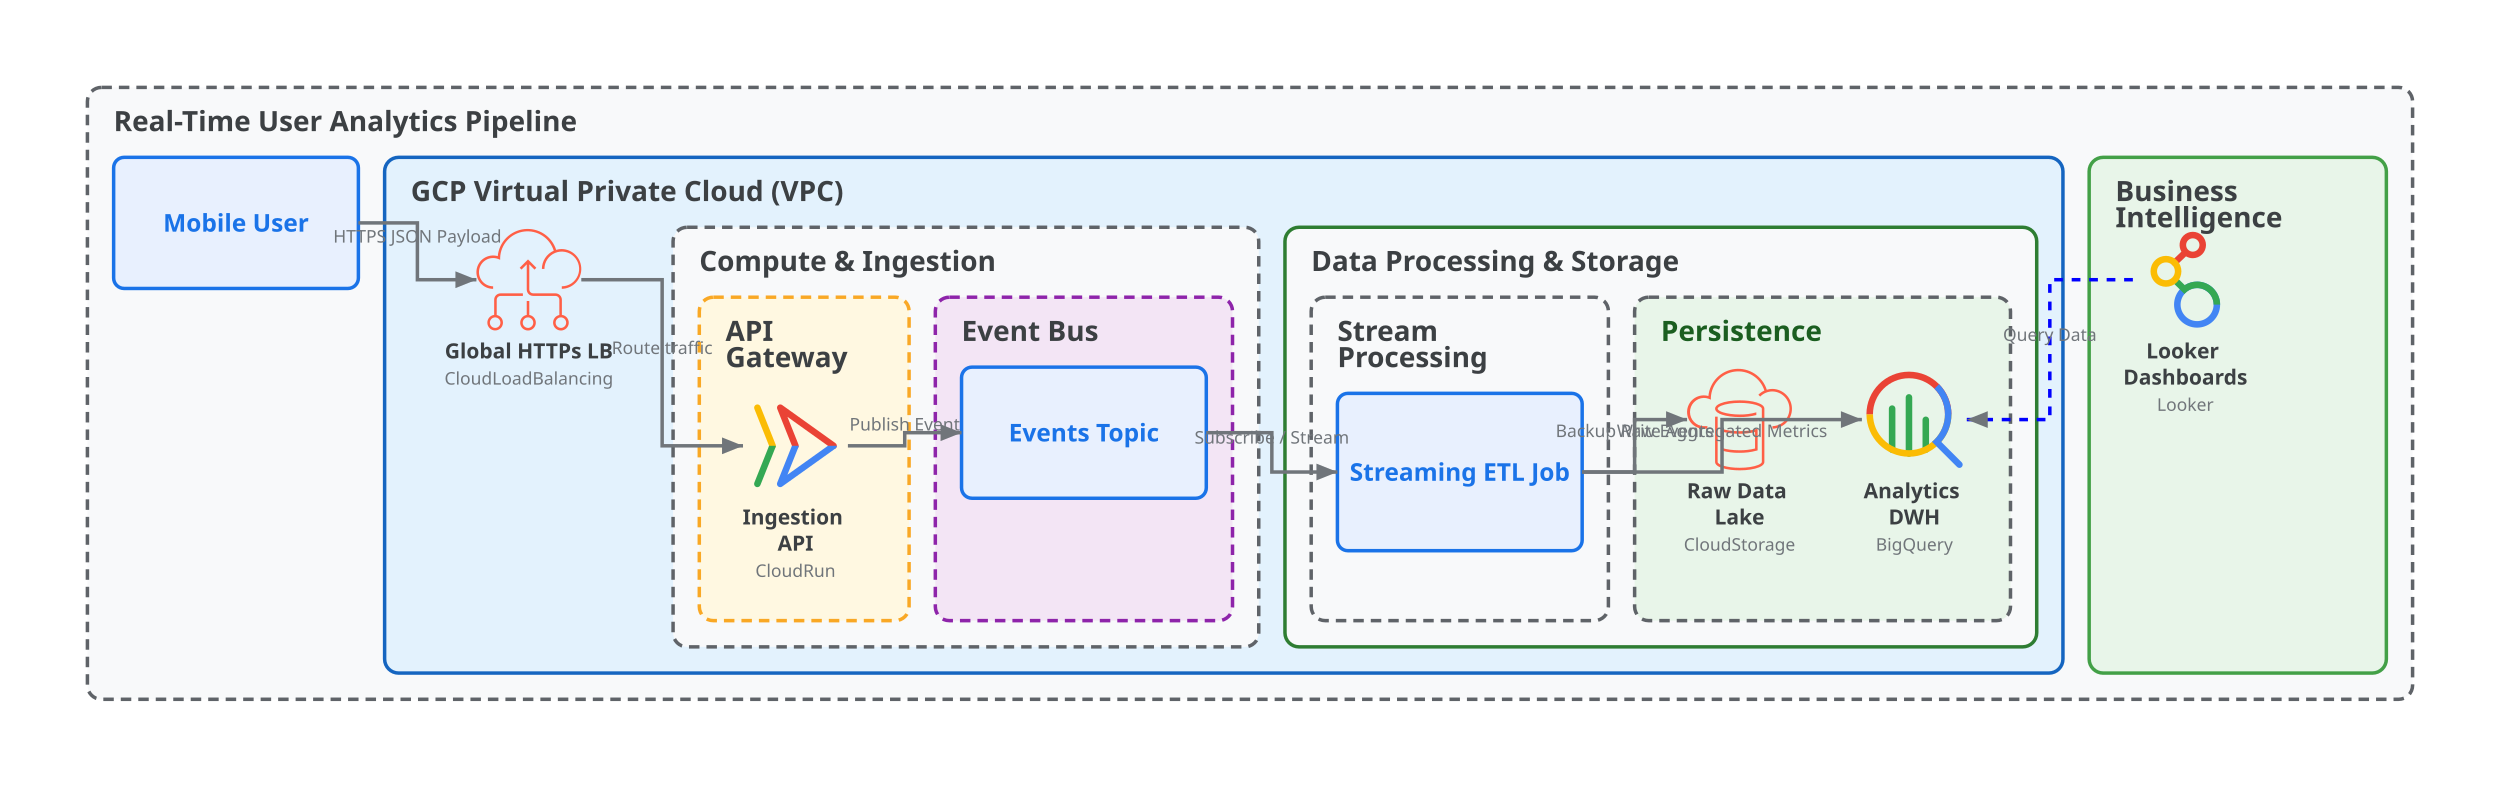
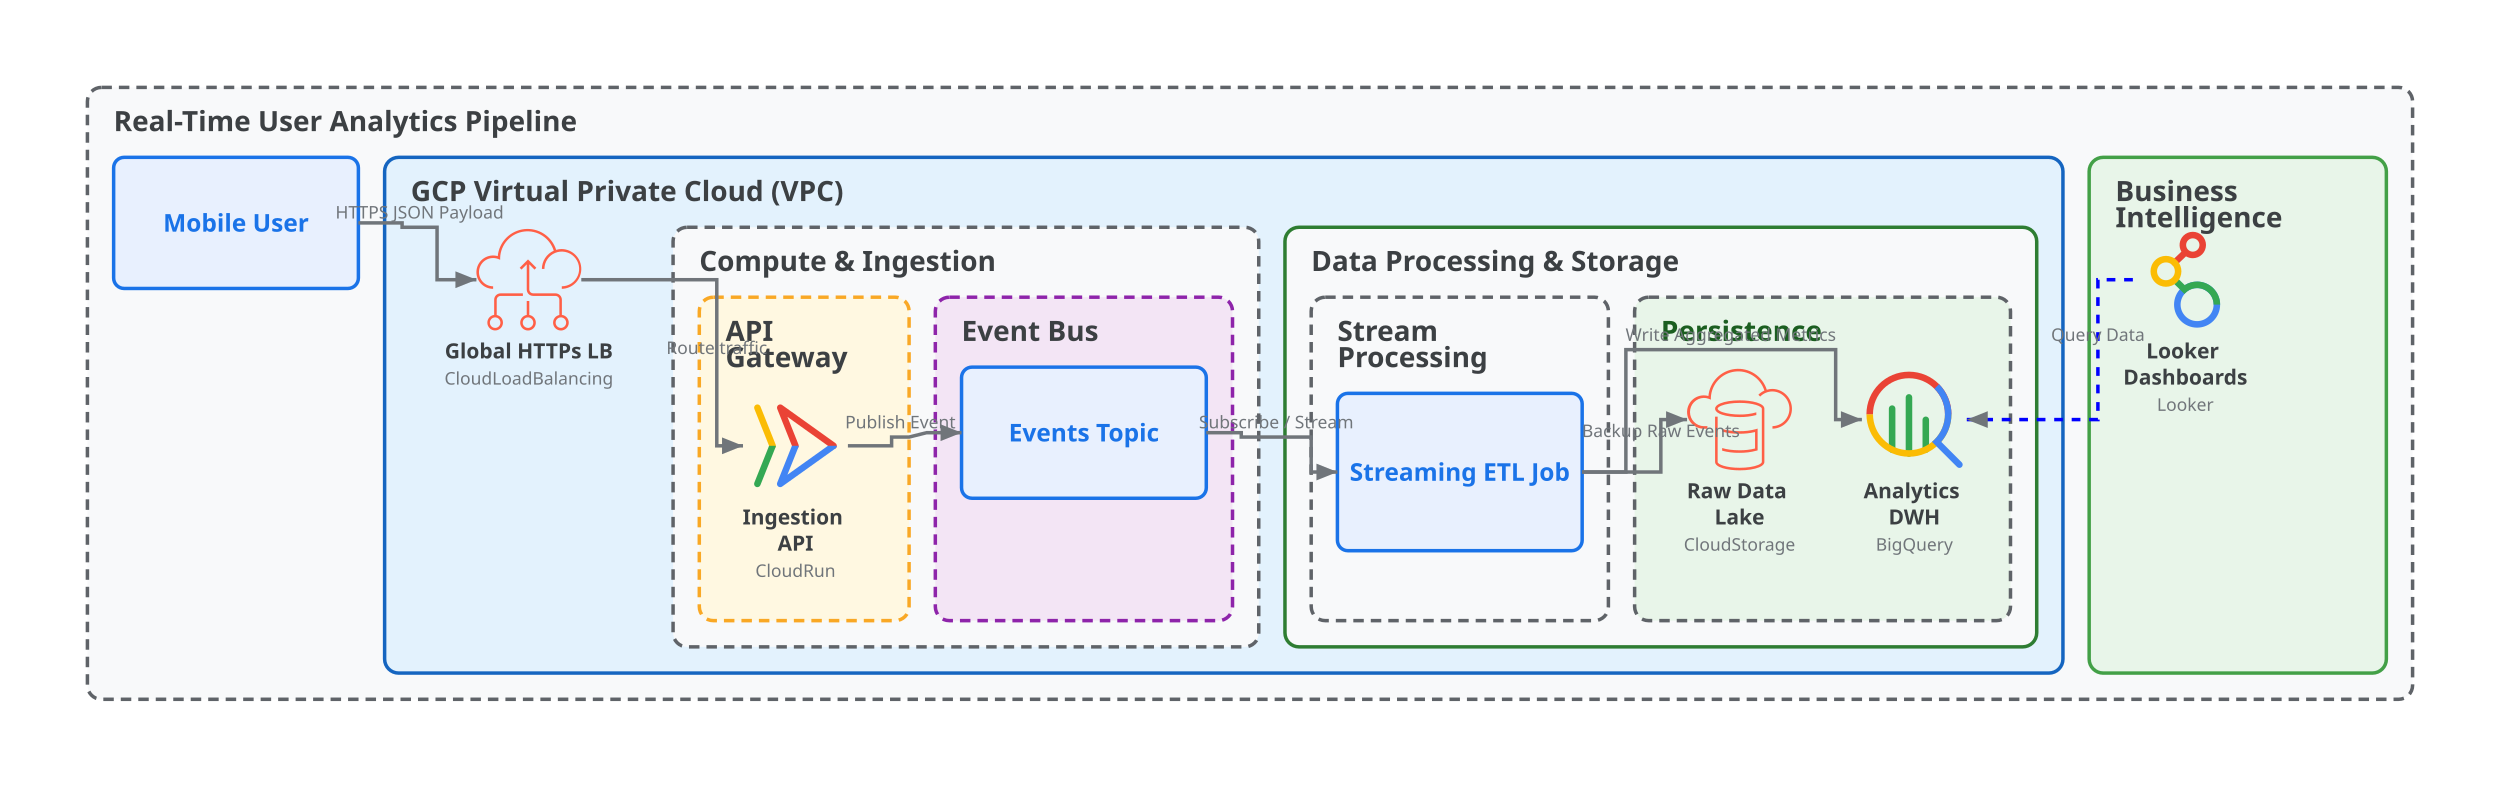
<svg xmlns="http://www.w3.org/2000/svg" width="1430.0" height="450">
  <defs>
    <marker id="arrow" viewBox="0 0 10 10" refX="10" refY="5" markerWidth="6" markerHeight="6" orient="auto-start-reverse">
      <path d="M 0 1 L 10 5 L 0 9 z" fill="#70757A" />
    </marker>
  </defs>
  <rect x="50" y="50" width="1330.0" height="350" fill="#F8F9FA" stroke="#5F6368" stroke-width="2" stroke-dasharray="6,4" rx="8" />
  <text x="65" y="75" font-family="sans-serif" font-size="16" fill="#3C4043" font-weight="bold" text-anchor="start">
    <tspan x="65" dy="0">Real-Time User Analytics Pipeline</tspan>
  </text>
  <rect x="65" y="90" width="140" height="75" fill="#E8F0FE" stroke="#1A73E8" stroke-width="2" rx="6" />
  <text x="135.0" y="132.5" font-family="sans-serif" font-size="14" fill="#1A73E8" font-weight="bold" text-anchor="middle">
    <tspan x="135.0" dy="0">Mobile User</tspan>
  </text>
  <rect x="220" y="90" width="960.0" height="295" fill="#E3F2FD" stroke="#1565C0" stroke-width="2" rx="8" />
  <text x="235" y="115" font-family="sans-serif" font-size="16" fill="#3C4043" font-weight="bold" text-anchor="start">
    <tspan x="235" dy="0">GCP Virtual Private Cloud (VPC)</tspan>
  </text>
  <svg x="272.5" y="130" width="60" height="60" viewBox="13.23 15.453 122.997 119.123">
    <path fill="#FF5F46" d="M113.39 39C111.14 39.011 108.903 39.348 106.75 40C104.306 32.265 99.261 25.614 92.471 21.176C85.68 16.738 77.563 14.787 69.498 15.654C61.432 16.521 53.915 20.152 48.223 25.931C42.531 31.711 39.014 39.282 38.27 47.36C35.577 46.576 32.747 46.38 29.972 46.785C27.197 47.191 24.541 48.188 22.185 49.709C19.829 51.23 17.827 53.24 16.315 55.603C14.804 57.965 13.818 60.625 13.424 63.402C13.03 66.179 13.238 69.008 14.033 71.698C14.828 74.387 16.192 76.875 18.032 78.991C19.873 81.108 22.146 82.804 24.699 83.965C27.253 85.126 30.025 85.724 32.83 85.72V82.72C30.42 82.722 28.038 82.198 25.851 81.185C23.664 80.172 21.724 78.694 20.167 76.855C18.61 75.015 17.473 72.857 16.836 70.533C16.198 68.209 16.075 65.773 16.476 63.396C16.877 61.02 17.791 58.759 19.155 56.772C20.519 54.785 22.3 53.119 24.374 51.891C26.448 50.663 28.765 49.903 31.163 49.663C33.562 49.422 35.984 49.708 38.26 50.5L39.1 50.82L41.1 51.62V49.16C41.393 41.575 44.363 34.338 49.482 28.733C54.601 23.128 61.54 19.516 69.068 18.538C76.596 17.561 84.227 19.28 90.608 23.391C96.99 27.503 101.709 33.741 103.93 41C99.795 42.842 96.28 45.84 93.809 49.633C91.337 53.427 90.015 57.853 90 62.38H93C92.998 58.355 94.19 54.42 96.424 51.072C98.659 47.725 101.835 45.115 105.553 43.573C109.271 42.031 113.362 41.626 117.31 42.409C121.258 43.192 124.885 45.129 127.733 47.973C130.58 50.818 132.52 54.443 133.307 58.39C134.094 62.337 133.693 66.429 132.155 70.148C130.616 73.868 128.01 77.047 124.664 79.285C121.319 81.523 117.385 82.718 113.36 82.72V85.72C119.468 85.594 125.283 83.079 129.558 78.714C133.833 74.35 136.227 68.484 136.227 62.375C136.227 56.266 133.833 50.4 129.558 46.036C125.283 41.672 119.468 39.156 113.36 39.03L113.39 39Z" />
    <path fill="#FF5F46" d="M37.05 116.36V98.49C37.05 97.296 37.524 96.152 38.368 95.308C39.212 94.464 40.356 93.99 41.55 93.99H67.75V91H41.55C39.562 91.003 37.656 91.794 36.25 93.2C34.844 94.606 34.053 96.512 34.05 98.5V116.26C31.77 116.553 29.683 117.693 28.205 119.454C26.726 121.214 25.963 123.467 26.068 125.763C26.173 128.06 27.138 130.233 28.771 131.851C30.404 133.47 32.586 134.415 34.883 134.499C37.181 134.583 39.426 133.8 41.173 132.306C42.92 130.812 44.041 128.715 44.314 126.432C44.587 124.149 43.991 121.847 42.646 119.983C41.3 118.119 39.303 116.83 37.05 116.37V116.36ZM35.19 131.54C33.965 131.54 32.768 131.177 31.75 130.496C30.732 129.815 29.938 128.848 29.47 127.716C29.002 126.585 28.88 125.34 29.12 124.139C29.359 122.938 29.95 121.835 30.817 120.969C31.683 120.104 32.787 119.515 33.989 119.278C35.19 119.04 36.435 119.164 37.566 119.634C38.697 120.104 39.663 120.899 40.342 121.918C41.021 122.938 41.382 124.135 41.38 125.36C41.38 126.172 41.22 126.977 40.909 127.727C40.597 128.478 40.141 129.159 39.566 129.733C38.991 130.307 38.309 130.762 37.558 131.072C36.807 131.382 36.002 131.541 35.19 131.54Z" />
    <path fill="#FF5F46" d="M75.25 116.31V100H72.25V116.33C69.977 116.707 67.928 117.924 66.511 119.742C65.094 121.559 64.412 123.842 64.601 126.139C64.79 128.436 65.835 130.577 67.531 132.139C69.225 133.7 71.445 134.567 73.75 134.567C76.054 134.567 78.275 133.7 79.969 132.139C81.664 130.577 82.71 128.436 82.899 126.139C83.088 123.842 82.406 121.559 80.989 119.742C79.572 117.924 77.523 116.707 75.25 116.33V116.31ZM73.75 131.54C72.525 131.542 71.327 131.18 70.307 130.501C69.288 129.822 68.493 128.855 68.023 127.723C67.553 126.592 67.43 125.347 67.668 124.145C67.907 122.943 68.497 121.839 69.363 120.973C70.229 120.107 71.333 119.517 72.535 119.278C73.737 119.04 74.982 119.163 76.113 119.633C77.245 120.103 78.212 120.898 78.891 121.917C79.57 122.937 79.932 124.135 79.93 125.36C79.927 126.998 79.275 128.569 78.117 129.727C76.959 130.885 75.388 131.537 73.75 131.54Z" />
    <path fill="#FF5F46" d="M113.46 116.25V98.49C113.452 96.511 112.665 94.615 111.268 93.213C109.872 91.811 107.979 91.016 106 91H79.75C78.557 90.997 77.414 90.522 76.571 89.679C75.728 88.836 75.253 87.693 75.25 86.5V57L81.4 63.16L83.52 61L73.75 51.23L64 61L66.12 63.13L72.25 57V86.49C72.25 88.479 73.04 90.387 74.447 91.793C75.853 93.2 77.761 93.99 79.75 93.99H106C107.193 93.993 108.336 94.468 109.179 95.311C110.022 96.154 110.497 97.297 110.5 98.49V116.36C108.237 116.82 106.229 118.115 104.876 119.986C103.523 121.858 102.924 124.171 103.197 126.464C103.47 128.758 104.596 130.864 106.351 132.366C108.106 133.867 110.362 134.654 112.67 134.569C114.978 134.485 117.17 133.535 118.81 131.909C120.45 130.283 121.419 128.099 121.523 125.792C121.628 123.485 120.861 121.223 119.374 119.455C117.888 117.687 115.791 116.543 113.5 116.25H113.46ZM112.31 131.54C111.085 131.542 109.887 131.18 108.867 130.501C107.848 129.822 107.053 128.855 106.583 127.723C106.113 126.592 105.99 125.347 106.228 124.145C106.467 122.943 107.057 121.839 107.923 120.973C108.789 120.107 109.893 119.517 111.095 119.278C112.297 119.04 113.542 119.163 114.673 119.633C115.805 120.103 116.772 120.898 117.451 121.917C118.13 122.937 118.492 124.135 118.49 125.36C118.487 126.998 117.835 128.569 116.677 129.727C115.519 130.885 113.948 131.537 112.31 131.54Z" />
  </svg>
  <text x="302.5" y="205" font-family="sans-serif" font-size="12" fill="#3C4043" font-weight="bold" text-anchor="middle">
    <tspan x="302.5" dy="0">Global HTTPs LB</tspan>
  </text>
  <text x="302.5" y="220" font-family="sans-serif" font-size="10" fill="#70757A" font-weight="normal" text-anchor="middle">
    <tspan x="302.5">CloudLoadBalancing</tspan>
  </text>
  <rect x="385.0" y="130" width="335" height="240" fill="#F8F9FA" stroke="#5F6368" stroke-width="2" stroke-dasharray="6,4" rx="8" />
  <text x="400.0" y="155" font-family="sans-serif" font-size="16" fill="#3C4043" font-weight="bold" text-anchor="start">
    <tspan x="400.0" dy="0">Compute &amp; Ingestion</tspan>
  </text>
  <rect x="400.0" y="170" width="120" height="185" fill="#FFF8E1" stroke="#F9A825" stroke-width="2" stroke-dasharray="6,4" rx="8" />
  <text x="415.0" y="195" font-family="sans-serif" font-size="16" fill="#3C4043" font-weight="bold" text-anchor="start">
    <tspan x="415.0" dy="0">API</tspan>
    <tspan x="415.0" dy="15.0">Gateway</tspan>
  </text>
  <svg x="425.0" y="225" width="60" height="60" viewBox="0 0 512 512">
    <defs>
      <style>
      .st0 {
        fill: none;
      }

      .st1 {
        fill: #4285f4;
      }

      .st2 {
        fill: #34a853;
      }

      .st3 {
        fill: #fbbc04;
      }

      .st4 {
        fill: #ea4335;
      }
    </style>
    </defs>
    <g id="bounding_box">
      <rect class="st0" width="512" height="512" />
    </g>
    <g id="art">
      <path class="st3" d="M144.4,272c-6.4,0-12.4-3.8-14.9-10.1L55.4,75.9c-3.3-8.2.7-17.5,8.9-20.8,8.2-3.3,17.5.7,20.8,8.9l74.2,186c3.3,8.2-.7,17.5-8.9,20.8-1.9.8-3.9,1.1-5.9,1.1h-.1Z" />
      <g id="b">
        <path class="st4" d="M256,272c-6.4,0-12.4-3.8-14.9-10.1l-74.1-186c-2.6-6.6-.6-14.1,5-18.5s13.4-4.5,19.2-.4l260.1,186c7.2,5.1,8.9,15.1,3.7,22.3s-15.1,8.9-22.3,3.7L216.9,114.7l54,135.3c3.3,8.2-.7,17.5-8.9,20.8-1.9.8-4,1.1-5.9,1.1h-.1Z" />
      </g>
      <path class="st2" d="M127.2,256l-72,180c-3.3,8.2.7,17.5,8.9,20.8,3.1,1.2,4,1.1,5.9,1.1,6.3,0,12.4-3.8,14.9-10.1l74.4-186c.8-2,1.1-4,1.1-5.9h-33.2Z" />
      <path class="st1" d="M414.5,256l-197.7,141.2,54.1-135.3c.8-2,1.1-4,1.1-5.9h-33.2l-72,180c-2.6,6.6-.6,14.1,5,18.5,2.9,2.3,6.4,3.4,9.9,3.4s6.5-1,9.3-3l260.4-186c4.4-3.1,6.7-8,6.7-13h-43.6Z" />
    </g>
  </svg>
  <text x="455.0" y="300" font-family="sans-serif" font-size="12" fill="#3C4043" font-weight="bold" text-anchor="middle">
    <tspan x="455.0" dy="0">Ingestion</tspan>
    <tspan x="455.0" dy="15.0">API</tspan>
  </text>
  <text x="455.0" y="330" font-family="sans-serif" font-size="10" fill="#70757A" font-weight="normal" text-anchor="middle">
    <tspan x="455.0">CloudRun</tspan>
  </text>
  <rect x="535.0" y="170" width="170" height="185" fill="#F3E5F5" stroke="#8E24AA" stroke-width="2" stroke-dasharray="6,4" rx="8" />
  <text x="550.0" y="195" font-family="sans-serif" font-size="16" fill="#3C4043" font-weight="bold" text-anchor="start">
    <tspan x="550.0" dy="0">Event Bus</tspan>
  </text>
  <rect x="550.0" y="210" width="140" height="75" fill="#E8F0FE" stroke="#1A73E8" stroke-width="2" rx="6" />
  <text x="620.0" y="252.5" font-family="sans-serif" font-size="14" fill="#1A73E8" font-weight="bold" text-anchor="middle">
    <tspan x="620.0" dy="0">Events Topic</tspan>
  </text>
  <rect x="735.0" y="130" width="430.0" height="240" fill="#F8F9FA" stroke="#2E7D32" stroke-width="2" rx="8" />
  <text x="750.0" y="155" font-family="sans-serif" font-size="16" fill="#3C4043" font-weight="bold" text-anchor="start">
    <tspan x="750.0" dy="0">Data Processing &amp; Storage</tspan>
  </text>
  <rect x="750.0" y="170" width="170" height="185" fill="#F8F9FA" stroke="#5F6368" stroke-width="2" stroke-dasharray="6,4" rx="8" />
  <text x="765.0" y="195" font-family="sans-serif" font-size="16" fill="#3C4043" font-weight="bold" text-anchor="start">
    <tspan x="765.0" dy="0">Stream</tspan>
    <tspan x="765.0" dy="15.0">Processing</tspan>
  </text>
  <rect x="765.0" y="225" width="140" height="90" fill="#E8F0FE" stroke="#1A73E8" stroke-width="2" rx="6" />
  <text x="835.0" y="275.0" font-family="sans-serif" font-size="14" fill="#1A73E8" font-weight="bold" text-anchor="middle">
    <tspan x="835.0" dy="0">Streaming ETL Job</tspan>
  </text>
  <rect x="935.0" y="170" width="215.0" height="185" fill="#E8F5E9" stroke="#5F6368" stroke-width="2" stroke-dasharray="6,4" rx="8" />
  <text x="950.0" y="195" font-family="sans-serif" font-size="16" fill="#1B5E20" font-weight="bold" text-anchor="start">
    <tspan x="950.0" dy="0">Persistence</tspan>
  </text>
  <svg x="965.0" y="210" width="60" height="60" viewBox="13.23 15.453 123.027 119.087">
    <path fill="#FF5F46" d="M113.39 39C111.14 39.011 108.903 39.348 106.75 40C104.306 32.265 99.261 25.614 92.471 21.176C85.68 16.738 77.563 14.787 69.498 15.654C61.432 16.521 53.915 20.152 48.223 25.931C42.531 31.711 39.014 39.282 38.27 47.36C35.577 46.576 32.747 46.38 29.972 46.785C27.197 47.191 24.541 48.188 22.185 49.709C19.829 51.23 17.827 53.24 16.315 55.603C14.804 57.965 13.818 60.625 13.424 63.402C13.03 66.179 13.238 69.008 14.033 71.698C14.828 74.387 16.192 76.875 18.032 78.991C19.873 81.108 22.146 82.804 24.699 83.965C27.253 85.126 30.025 85.724 32.83 85.72H37.1V82.72H32.83C28.507 82.614 24.397 80.822 21.377 77.727C18.357 74.632 16.667 70.479 16.667 66.155C16.667 61.831 18.357 57.678 21.377 54.583C24.397 51.488 28.507 49.696 32.83 49.59C34.675 49.586 36.508 49.893 38.25 50.5L39.09 50.81L41.15 51.63V49.42C41.145 49.33 41.145 49.24 41.15 49.15C41.491 41.6 44.482 34.411 49.597 28.848C54.712 23.284 61.625 19.701 69.12 18.728C76.615 17.755 84.213 19.454 90.579 23.527C96.945 27.601 101.672 33.787 103.93 41C101.304 42.173 98.915 43.817 96.88 45.85L99 48C100.88 46.095 103.121 44.584 105.592 43.553C108.062 42.523 110.713 41.995 113.39 42C118.708 42.118 123.768 44.313 127.487 48.116C131.206 51.918 133.289 57.026 133.289 62.345C133.289 67.664 131.206 72.772 127.487 76.574C123.768 80.377 118.708 82.572 113.39 82.69V85.69C119.498 85.564 125.313 83.049 129.588 78.684C133.863 74.32 136.257 68.454 136.257 62.345C136.257 56.236 133.863 50.37 129.588 46.006C125.313 41.642 119.498 39.126 113.39 39Z" />
    <path fill="#FF5F46" d="M46.09 71.58V124.72C46.09 131.16 60.63 134.54 75 134.54C84.09 134.54 92.4 133.23 97.81 130.96C101.81 129.27 103.91 127.17 103.91 124.72V62.23C103.91 55.79 89.37 52.42 75 52.42C65.91 52.42 57.6 53.72 52.19 55.99C48.19 57.68 46.09 59.78 46.09 62.23C46.09 63.81 47.02 66.11 51.43 68.15C51.68 68.27 51.94 68.38 52.19 68.48C52.84 68.76 53.59 69.04 54.4 69.3C59.74 71.05 67.25 72.05 75 72.05C81.569 72.148 88.121 71.341 94.47 69.65V66.51C88.138 68.3 81.579 69.156 75 69.05C67.55 69.05 60.38 68.05 55.34 66.45C54.6 66.21 53.94 65.96 53.34 65.71L52.71 65.43C50.45 64.43 49.1 63.19 49.1 62.23C49.1 61.27 50.22 60.07 53.36 58.75C58.36 56.66 66.43 55.42 75.01 55.42C90.83 55.42 100.92 59.42 100.92 62.23V124.72C100.92 125.54 99.8 126.88 96.66 128.2C91.66 130.29 83.59 131.54 75.01 131.54C59.19 131.54 49.1 127.54 49.1 124.72V71.58H46.09Z" />
    <path fill="#FF5F46" d="M74.5 111C66.88 111 59.5 110 54.4 108.37V111.51C60.952 113.267 67.717 114.105 74.5 114C81.395 114.108 88.27 113.236 94.92 111.41L95.98 111.09V85.57L94.04 86.17C87.675 87.905 81.096 88.73 74.5 88.62C66.88 88.62 59.5 87.62 54.4 85.99V89.13C60.951 90.892 67.717 91.73 74.5 91.62C80.718 91.7 86.923 91.029 92.98 89.62V108.91C86.936 110.401 80.724 111.103 74.5 111Z" />
  </svg>
  <text x="995.0" y="285" font-family="sans-serif" font-size="12" fill="#3C4043" font-weight="bold" text-anchor="middle">
    <tspan x="995.0" dy="0">Raw Data</tspan>
    <tspan x="995.0" dy="15.0">Lake</tspan>
  </text>
  <text x="995.0" y="315" font-family="sans-serif" font-size="10" fill="#70757A" font-weight="normal" text-anchor="middle">
    <tspan x="995.0">CloudStorage</tspan>
  </text>
  <svg x="1065.0" y="210" width="60" height="60" viewBox="0 0 512 512">
    <defs>
      <style>
      .st0 {
        fill: none;
      }

      .st1 {
        fill: #4285f4;
      }

      .st2 {
        fill: #34a853;
      }

      .st3 {
        fill: #fbbc04;
      }

      .st4 {
        fill: #ea4335;
      }
    </style>
    </defs>
    <g id="bounding_box">
      <rect class="st0" width="512" height="512" />
    </g>
    <g id="art">
      <path class="st2" d="M311.9,418.9c-8.8,0-16-7.2-16-16v-145.8c0-8.8,7.2-16,16-16s16,7.2,16,16v145.8c0,8.8-7.2,16-16,16h0Z" />
      <path class="st2" d="M147.6,418.9c-8.8,0-16-7.2-16-16v-200.5c0-8.8,7.2-16,16-16s16,7.2,16,16v200.5c0,8.8-7.2,16-16,16Z" />
      <path class="st2" d="M229.8,437.4c-8.8,0-16-7.2-16-16V147.6c0-8.8,7.2-16,16-16s16,7.2,16,16v273.7c0,8.8-7.2,16-16,16h0Z" />
      <path class="st3" d="M229.8,437.4c-114.5,0-207.6-93.1-207.6-207.6h32c0,96.8,78.8,175.6,175.6,175.6s175.6-78.8,175.6-175.6h32c0,114.5-93.1,207.6-207.6,207.6h0Z" />
      <path class="st4" d="M437.4,229.8h-32c0-96.8-78.8-175.6-175.6-175.6S54.1,132.9,54.1,229.8H22.1c0-114.5,93.2-207.7,207.7-207.7s207.6,93.1,207.6,207.6h0Z" />
      <path class="st1" d="M487.4,464.8l-100-100c32.3-37.6,49.9-85,49.9-135.1s-21.6-107.6-60.8-146.8l-22.6,22.6c33.2,33.2,51.4,77.3,51.4,124.2s-18.3,90.9-51.5,124.1h0c-5,5-7.5,7-11.8,10.8l122.8,122.8c3.1,3.1,7.2,4.7,11.3,4.7h0c4.1,0,8.2-1.6,11.3-4.7,6.2-6.2,6.2-16.4,0-22.6h0Z" />
    </g>
  </svg>
  <text x="1095.0" y="285" font-family="sans-serif" font-size="12" fill="#3C4043" font-weight="bold" text-anchor="middle">
    <tspan x="1095.0" dy="0">Analytics</tspan>
    <tspan x="1095.0" dy="15.0">DWH</tspan>
  </text>
  <text x="1095.0" y="315" font-family="sans-serif" font-size="10" fill="#70757A" font-weight="normal" text-anchor="middle">
    <tspan x="1095.0">BigQuery</tspan>
  </text>
  <rect x="1195.0" y="90" width="170" height="295" fill="#E8F5E9" stroke="#43A047" stroke-width="2" rx="8" />
  <text x="1210.0" y="115" font-family="sans-serif" font-size="16" fill="#3C4043" font-weight="bold" text-anchor="start">
    <tspan x="1210.0" dy="0">Business</tspan>
    <tspan x="1210.0" dy="15.0">Intelligence</tspan>
  </text>
  <svg x="1220.0" y="130" width="60" height="60" viewBox="0 0 512 512">
    <defs>
      <style>
      .st0 {
        fill: none;
      }

      .st1 {
        fill: #4285f4;
      }

      .st2 {
        fill: #34a853;
      }

      .st3 {
        fill: #fbbc04;
      }

      .st4 {
        fill: #ea4335;
      }
    </style>
    </defs>
    <g id="bounding_box">
      <rect class="st0" width="512" height="512" />
    </g>
    <g id="art">
      <path class="st1" d="M313.5,297c44.4,0,80.5,36.1,80.5,80.5s-36.1,80.5-80.5,80.5-80.5-36.1-80.5-80.5,36.1-80.5,80.5-80.5M313.5,265c-62.1,0-112.5,50.4-112.5,112.5s50.4,112.5,112.5,112.5,112.5-50.4,112.5-112.5-50.4-112.5-112.5-112.5h0Z" />
      <path class="st4" d="M338.1,40.9c-25.1-25.1-66.1-25.1-91.2,0-21.2,21.2-24.5,53.5-10.1,78.2l-44.3,42.3c-6.4,6.1-6.6,16.2-.5,22.6,3.1,3.3,7.4,5,11.6,5s7.9-1.5,11-4.4l44.7-42.7c10.2,6.1,21.7,9.1,33.2,9.1,16.5,0,33-6.3,45.6-18.9,25.1-25.2,25.1-66.1,0-91.2h0ZM315.5,109.5c-12.7,12.7-33.3,12.7-46,0s-12.7-33.3,0-46c6.3-6.3,14.7-9.5,23-9.5s16.6,3.2,23,9.5c12.7,12.7,12.7,33.3,0,46h0Z" />
      <path class="st2" d="M313.5,265c-21.5,0-42.1,6-60.1,17.4h0s-38.6-37.9-38.6-37.9l-22.4,22.9,36.6,35.8,22.9,22.4h0c1.5-1.8,3-3.5,4.7-5.1,3.1-3.1,6.4-5.9,9.8-8.4h0c13.8-9.9,30-15.2,47.1-15.2,44.4,0,80.5,36.1,80.5,80.5h32c0-62-50.5-112.5-112.5-112.5h0Z" />
      <path class="st3" d="M161.5,290.5c-19.3,0-38.7-7.4-53.4-22.1-29.4-29.4-29.4-77.3,0-106.8,29.4-29.4,77.3-29.4,106.8,0,29.4,29.4,29.4,77.3,0,106.8h0c-14.7,14.7-34.1,22.1-53.4,22.1h0ZM161.5,171.5c-11.1,0-22.3,4.2-30.8,12.7-17,17-17,44.6,0,61.5,17,17,44.6,17,61.5,0,17-17,17-44.6,0-61.5-8.5-8.5-19.6-12.7-30.8-12.7h0Z" />
    </g>
  </svg>
  <text x="1250.0" y="205" font-family="sans-serif" font-size="12" fill="#3C4043" font-weight="bold" text-anchor="middle">
    <tspan x="1250.0" dy="0">Looker</tspan>
    <tspan x="1250.0" dy="15.0">Dashboards</tspan>
  </text>
  <text x="1250.0" y="235" font-family="sans-serif" font-size="10" fill="#70757A" font-weight="normal" text-anchor="middle">
    <tspan x="1250.0">Looker</tspan>
  </text>
-   <path d="M 205 127.5 H 238.75 V 160.0 H 272.5" fill="none" stroke="#70757A" stroke-width="2" marker-end="url(#arrow)" />
-   <text x="238.75" y="138.75" font-family="sans-serif" font-size="10" fill="#70757A" text-anchor="middle">
+   <path d="M 205 127.5 L 230 127.5 L 230 130 L 250 130 L 250 160.0 L 272.5 160.0" fill="none" stroke="#70757A" stroke-width="2" marker-end="url(#arrow)" />
+   <text x="240.0" y="125.0" font-family="sans-serif" font-size="10" fill="#70757A" text-anchor="middle">
                            HTTPS JSON Payload
                        </text>
-   <path d="M 332.5 160.0 H 378.75 V 255.0 H 425.0" fill="none" stroke="#70757A" stroke-width="2" marker-end="url(#arrow)" />
-   <text x="378.75" y="202.5" font-family="sans-serif" font-size="10" fill="#70757A" text-anchor="middle">
+   <path d="M 332.5 160.0 L 410 160 L 410 255.0 L 425.0 255.0" fill="none" stroke="#70757A" stroke-width="2" marker-end="url(#arrow)" />
+   <text x="410.0" y="202.5" font-family="sans-serif" font-size="10" fill="#70757A" text-anchor="middle">
                            Route traffic
                        </text>
-   <path d="M 485.0 255.0 H 517.5 V 247.5 H 550.0" fill="none" stroke="#70757A" stroke-width="2" marker-end="url(#arrow)" />
-   <text x="517.5" y="246.25" font-family="sans-serif" font-size="10" fill="#70757A" text-anchor="middle">
+   <path d="M 485.0 255.0 L 510 255.0 L 510 250 L 520 250 L 530 247.5 L 550.0 247.5" fill="none" stroke="#70757A" stroke-width="2" marker-end="url(#arrow)" />
+   <text x="515.0" y="245.0" font-family="sans-serif" font-size="10" fill="#70757A" text-anchor="middle">
                            Publish Event
                        </text>
-   <path d="M 690.0 247.5 H 727.5 V 270.0 H 765.0" fill="none" stroke="#70757A" stroke-width="2" marker-end="url(#arrow)" />
-   <text x="727.5" y="253.75" font-family="sans-serif" font-size="10" fill="#70757A" text-anchor="middle">
+   <path d="M 690.0 247.5 L 710 247.5 L 710 250 L 750 250 L 750 270.0 L 765.0 270.0" fill="none" stroke="#70757A" stroke-width="2" marker-end="url(#arrow)" />
+   <text x="730.0" y="245.0" font-family="sans-serif" font-size="10" fill="#70757A" text-anchor="middle">
                            Subscribe / Stream
                        </text>
-   <path d="M 905.0 270.0 H 935.0 V 240.0 H 965.0" fill="none" stroke="#70757A" stroke-width="2" marker-end="url(#arrow)" />
-   <text x="935.0" y="250.0" font-family="sans-serif" font-size="10" fill="#70757A" text-anchor="middle">
+   <path d="M 905.0 270.0 L 950 270 L 950 240.0 L 965.0 240.0" fill="none" stroke="#70757A" stroke-width="2" marker-end="url(#arrow)" />
+   <text x="950.0" y="250.0" font-family="sans-serif" font-size="10" fill="#70757A" text-anchor="middle">
                            Backup Raw Events
                        </text>
-   <path d="M 905.0 270.0 H 985.0 V 240.0 H 1065.0" fill="none" stroke="#70757A" stroke-width="2" marker-end="url(#arrow)" />
-   <text x="985.0" y="250.0" font-family="sans-serif" font-size="10" fill="#70757A" text-anchor="middle">
+   <path d="M 905.0 270.0 L 930 270.0 L 930 200 L 1050 200 L 1050 240.0 L 1065.0 240.0" fill="none" stroke="#70757A" stroke-width="2" marker-end="url(#arrow)" />
+   <text x="990.0" y="195.0" font-family="sans-serif" font-size="10" fill="#70757A" text-anchor="middle">
                            Write Aggregated Metrics
                        </text>
-   <path d="M 1220.0 160.0 H 1172.5 V 240.0 H 1125.0" fill="none" stroke="blue" stroke-width="2" marker-end="url(#arrow)" stroke-dasharray="5,5" />
-   <text x="1172.5" y="195.0" font-family="sans-serif" font-size="10" fill="#70757A" text-anchor="middle">
+   <path d="M 1220.0 160.0 L 1200 160.0 L 1200 240 L 1125.0 240.0" fill="none" stroke="blue" stroke-width="2" marker-end="url(#arrow)" stroke-dasharray="5,5" />
+   <text x="1200.0" y="195.0" font-family="sans-serif" font-size="10" fill="#70757A" text-anchor="middle">
                            Query Data
                        </text>
</svg>
